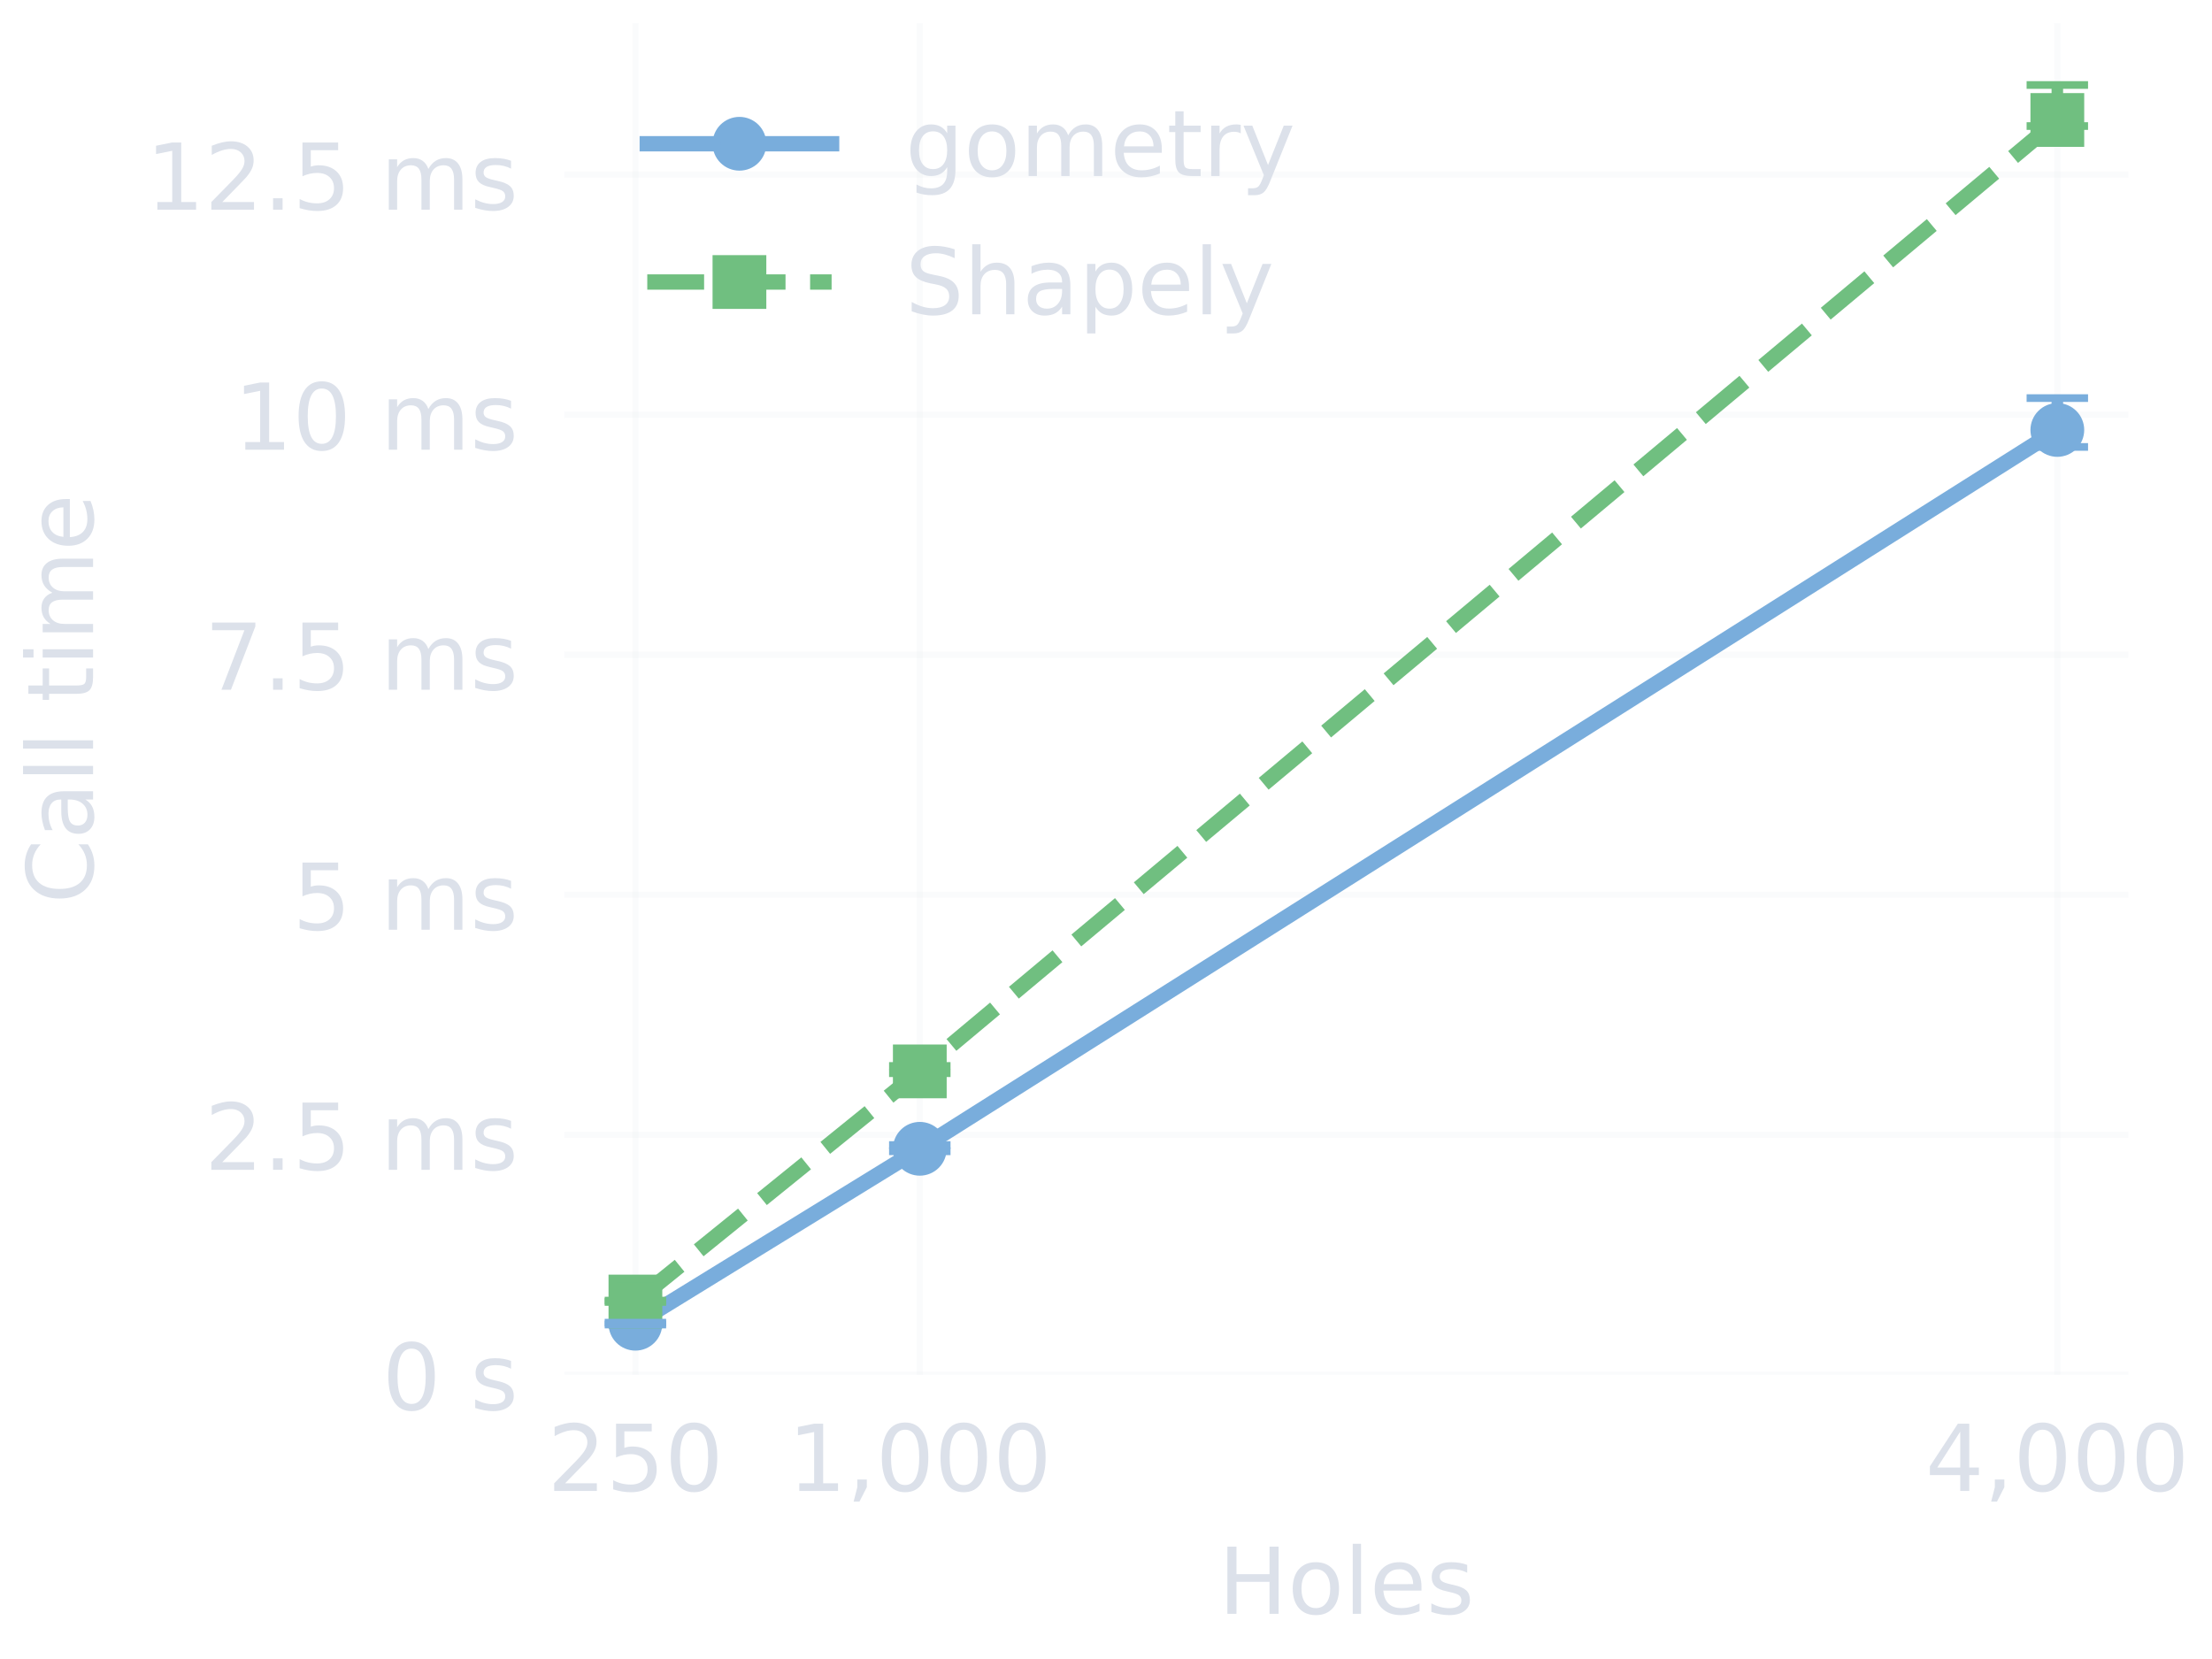
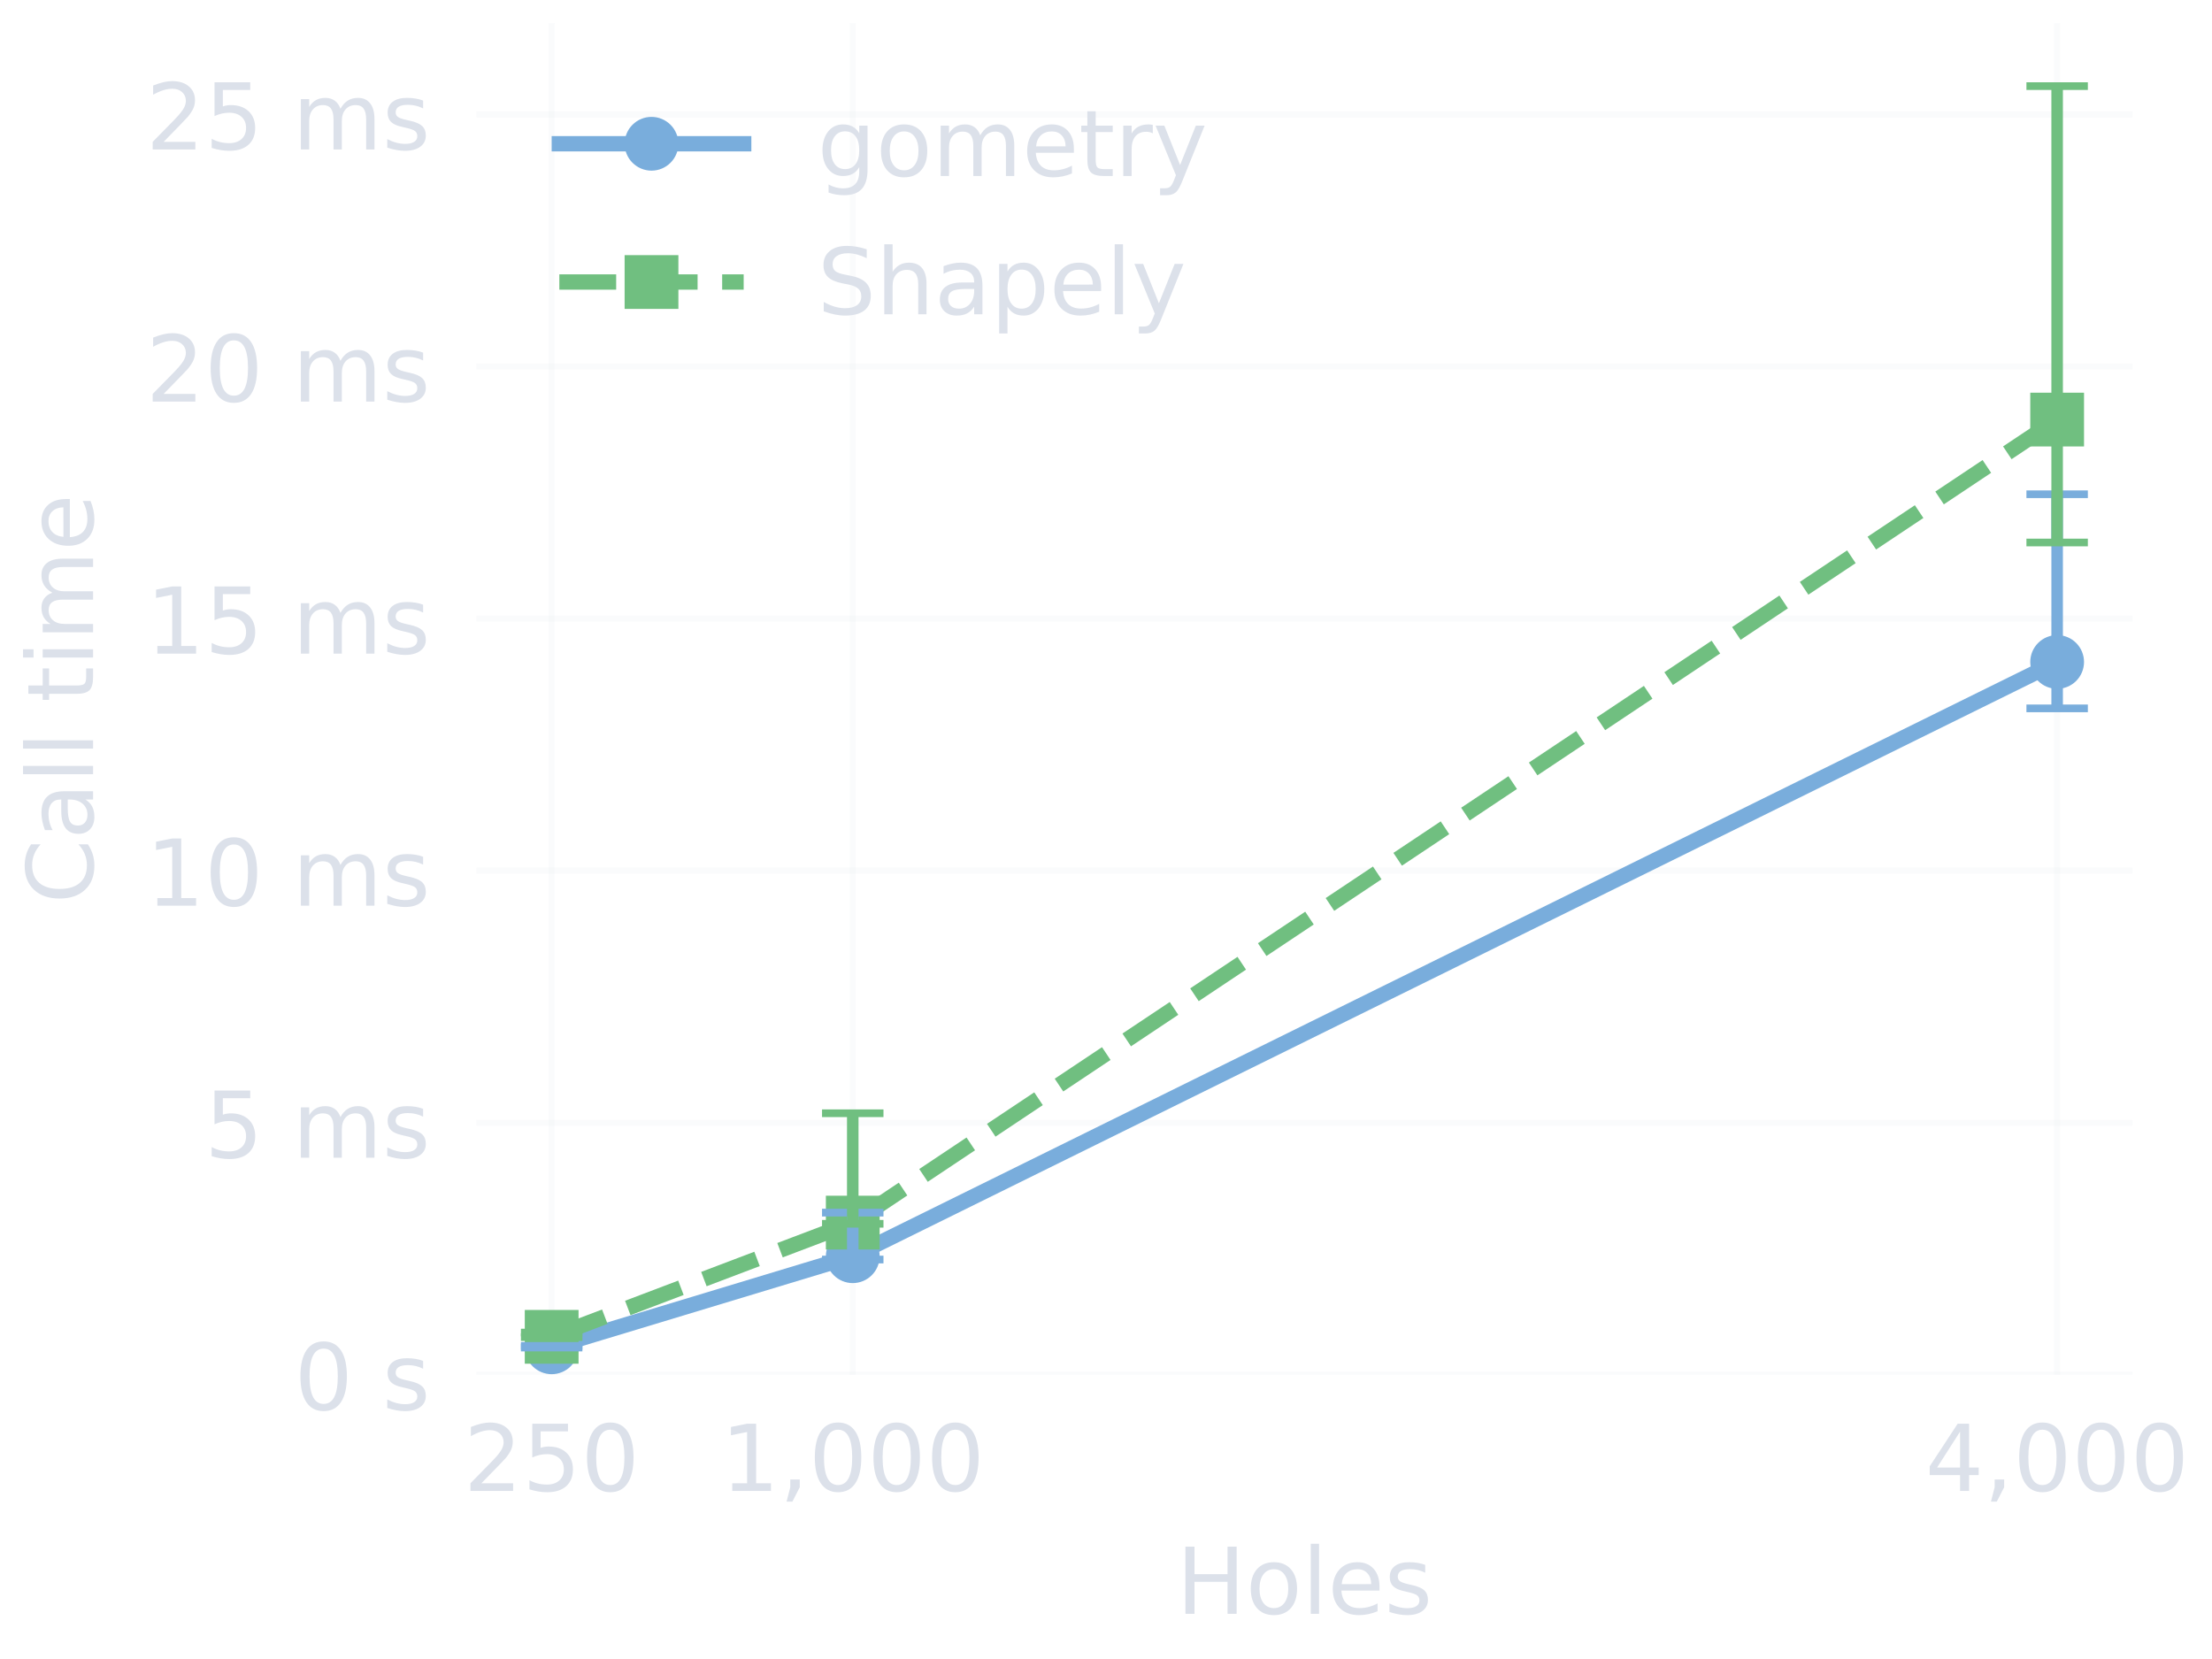
<svg xmlns="http://www.w3.org/2000/svg" xmlns:xlink="http://www.w3.org/1999/xlink" width="288pt" height="216pt" viewBox="0 0 288 216" version="1.1">
  <defs>
    <style type="text/css">*{stroke-linejoin: round; stroke-linecap: butt}</style>
  </defs>
  <g id="figure_1">
    <g id="patch_1">
      <path d="M 0 216 L 288 216 L 288 0 L 0 0 L 0 216 z " style="fill: none" />
    </g>
    <g id="axes_1">
      <g id="patch_2">
-         <path d="M 73.474 178.999 L 277.118 178.999 L 277.118 3 L 73.474 3 L 73.474 178.999 z " style="fill: none" />
+         <path d="M 62.025 178.999 L 277.638 178.999 L 277.638 3 L 62.025 3 L 62.025 178.999 z " style="fill: none" />
      </g>
      <g id="matplotlib.axis_1">
        <g id="xtick_1">
          <g id="line2d_1">
-             <path d="M 82.73 178.999 L 82.73 3 " clip-path="url(#pa067c1660c)" style="fill: none; stroke: #dce1ea; stroke-opacity: 0.16; stroke-width: 0.8; stroke-linecap: square" />
+             <path d="M 71.826 178.999 L 71.826 3 " clip-path="url(#pf48d972adc)" style="fill: none; stroke: #dce1ea; stroke-opacity: 0.16; stroke-width: 0.8; stroke-linecap: square" />
          </g>
          <g id="line2d_2" />
          <g id="text_1">
-             <g style="fill: #dce1ea" transform="translate(71.27774 194.116) scale(0.12 -0.12)">
+             <g style="fill: #dce1ea" transform="translate(60.37304 194.116) scale(0.12 -0.12)">
              <defs>
                <path id="DejaVuSans-15" d="M 1228 531 L 3431 531 L 3431 0 L 469 0 L 469 531 Q 828 903 1448 1529 Q 2069 2156 2228 2338 Q 2531 2678 2651 2914 Q 2772 3150 2772 3378 Q 2772 3750 2511 3984 Q 2250 4219 1831 4219 Q 1534 4219 1204 4116 Q 875 4013 500 3803 L 500 4441 Q 881 4594 1212 4672 Q 1544 4750 1819 4750 Q 2544 4750 2975 4387 Q 3406 4025 3406 3419 Q 3406 3131 3298 2873 Q 3191 2616 2906 2266 Q 2828 2175 2409 1742 Q 1991 1309 1228 531 z " transform="scale(0.015625)" />
                <path id="DejaVuSans-18" d="M 691 4666 L 3169 4666 L 3169 4134 L 1269 4134 L 1269 2991 Q 1406 3038 1543 3061 Q 1681 3084 1819 3084 Q 2600 3084 3056 2656 Q 3513 2228 3513 1497 Q 3513 744 3044 326 Q 2575 -91 1722 -91 Q 1428 -91 1123 -41 Q 819 9 494 109 L 494 744 Q 775 591 1075 516 Q 1375 441 1709 441 Q 2250 441 2565 725 Q 2881 1009 2881 1497 Q 2881 1984 2565 2268 Q 2250 2553 1709 2553 Q 1456 2553 1204 2497 Q 953 2441 691 2322 L 691 4666 z " transform="scale(0.015625)" />
                <path id="DejaVuSans-13" d="M 2034 4250 Q 1547 4250 1301 3770 Q 1056 3291 1056 2328 Q 1056 1369 1301 889 Q 1547 409 2034 409 Q 2525 409 2770 889 Q 3016 1369 3016 2328 Q 3016 3291 2770 3770 Q 2525 4250 2034 4250 z M 2034 4750 Q 2819 4750 3233 4129 Q 3647 3509 3647 2328 Q 3647 1150 3233 529 Q 2819 -91 2034 -91 Q 1250 -91 836 529 Q 422 1150 422 2328 Q 422 3509 836 4129 Q 1250 4750 2034 4750 z " transform="scale(0.015625)" />
              </defs>
              <use xlink:href="#DejaVuSans-15" />
              <use xlink:href="#DejaVuSans-18" transform="translate(63.625 0)" />
              <use xlink:href="#DejaVuSans-13" transform="translate(127.25 0)" />
            </g>
          </g>
        </g>
        <g id="xtick_2">
          <g id="line2d_3">
-             <path d="M 119.757 178.999 L 119.757 3 " clip-path="url(#pa067c1660c)" style="fill: none; stroke: #dce1ea; stroke-opacity: 0.16; stroke-width: 0.8; stroke-linecap: square" />
+             <path d="M 111.028 178.999 L 111.028 3 " clip-path="url(#pf48d972adc)" style="fill: none; stroke: #dce1ea; stroke-opacity: 0.16; stroke-width: 0.8; stroke-linecap: square" />
          </g>
          <g id="line2d_4" />
          <g id="text_2">
-             <g style="fill: #dce1ea" transform="translate(102.5796 194.116) scale(0.12 -0.12)">
+             <g style="fill: #dce1ea" transform="translate(93.85114 194.116) scale(0.12 -0.12)">
              <defs>
                <path id="DejaVuSans-14" d="M 794 531 L 1825 531 L 1825 4091 L 703 3866 L 703 4441 L 1819 4666 L 2450 4666 L 2450 531 L 3481 531 L 3481 0 L 794 0 L 794 531 z " transform="scale(0.015625)" />
                <path id="DejaVuSans-f" d="M 750 794 L 1409 794 L 1409 256 L 897 -744 L 494 -744 L 750 256 L 750 794 z " transform="scale(0.015625)" />
              </defs>
              <use xlink:href="#DejaVuSans-14" />
              <use xlink:href="#DejaVuSans-f" transform="translate(63.625 0)" />
              <use xlink:href="#DejaVuSans-13" transform="translate(95.40625 0)" />
              <use xlink:href="#DejaVuSans-13" transform="translate(159.0312 0)" />
              <use xlink:href="#DejaVuSans-13" transform="translate(222.6562 0)" />
            </g>
          </g>
        </g>
        <g id="xtick_3">
          <g id="line2d_5">
-             <path d="M 267.862 178.999 L 267.862 3 " clip-path="url(#pa067c1660c)" style="fill: none; stroke: #dce1ea; stroke-opacity: 0.16; stroke-width: 0.8; stroke-linecap: square" />
+             <path d="M 267.838 178.999 L 267.838 3 " clip-path="url(#pf48d972adc)" style="fill: none; stroke: #dce1ea; stroke-opacity: 0.16; stroke-width: 0.8; stroke-linecap: square" />
          </g>
          <g id="line2d_6" />
          <g id="text_3">
-             <g style="fill: #dce1ea" transform="translate(250.6847 194.116) scale(0.12 -0.12)">
+             <g style="fill: #dce1ea" transform="translate(250.661 194.116) scale(0.12 -0.12)">
              <defs>
                <path id="DejaVuSans-17" d="M 2419 4116 L 825 1625 L 2419 1625 L 2419 4116 z M 2253 4666 L 3047 4666 L 3047 1625 L 3713 1625 L 3713 1100 L 3047 1100 L 3047 0 L 2419 0 L 2419 1100 L 313 1100 L 313 1709 L 2253 4666 z " transform="scale(0.015625)" />
              </defs>
              <use xlink:href="#DejaVuSans-17" />
              <use xlink:href="#DejaVuSans-f" transform="translate(63.625 0)" />
              <use xlink:href="#DejaVuSans-13" transform="translate(95.40625 0)" />
              <use xlink:href="#DejaVuSans-13" transform="translate(159.0312 0)" />
              <use xlink:href="#DejaVuSans-13" transform="translate(222.6562 0)" />
            </g>
          </g>
        </g>
        <g id="text_4">
-           <g style="fill: #dce1ea" transform="translate(158.6281 210.1169) scale(0.12 -0.12)">
+           <g style="fill: #dce1ea" transform="translate(153.1639 210.1169) scale(0.12 -0.12)">
            <defs>
              <path id="DejaVuSans-2b" d="M 628 4666 L 1259 4666 L 1259 2753 L 3553 2753 L 3553 4666 L 4184 4666 L 4184 0 L 3553 0 L 3553 2222 L 1259 2222 L 1259 0 L 628 0 L 628 4666 z " transform="scale(0.015625)" />
              <path id="DejaVuSans-52" d="M 1959 3097 Q 1497 3097 1228 2736 Q 959 2375 959 1747 Q 959 1119 1226 758 Q 1494 397 1959 397 Q 2419 397 2687 759 Q 2956 1122 2956 1747 Q 2956 2369 2687 2733 Q 2419 3097 1959 3097 z M 1959 3584 Q 2709 3584 3137 3096 Q 3566 2609 3566 1747 Q 3566 888 3137 398 Q 2709 -91 1959 -91 Q 1206 -91 779 398 Q 353 888 353 1747 Q 353 2609 779 3096 Q 1206 3584 1959 3584 z " transform="scale(0.015625)" />
              <path id="DejaVuSans-4f" d="M 603 4863 L 1178 4863 L 1178 0 L 603 0 L 603 4863 z " transform="scale(0.015625)" />
              <path id="DejaVuSans-48" d="M 3597 1894 L 3597 1613 L 953 1613 Q 991 1019 1311 708 Q 1631 397 2203 397 Q 2534 397 2845 478 Q 3156 559 3463 722 L 3463 178 Q 3153 47 2828 -22 Q 2503 -91 2169 -91 Q 1331 -91 842 396 Q 353 884 353 1716 Q 353 2575 817 3079 Q 1281 3584 2069 3584 Q 2775 3584 3186 3129 Q 3597 2675 3597 1894 z M 3022 2063 Q 3016 2534 2758 2815 Q 2500 3097 2075 3097 Q 1594 3097 1305 2825 Q 1016 2553 972 2059 L 3022 2063 z " transform="scale(0.015625)" />
              <path id="DejaVuSans-56" d="M 2834 3397 L 2834 2853 Q 2591 2978 2328 3040 Q 2066 3103 1784 3103 Q 1356 3103 1142 2972 Q 928 2841 928 2578 Q 928 2378 1081 2264 Q 1234 2150 1697 2047 L 1894 2003 Q 2506 1872 2764 1633 Q 3022 1394 3022 966 Q 3022 478 2636 193 Q 2250 -91 1575 -91 Q 1294 -91 989 -36 Q 684 19 347 128 L 347 722 Q 666 556 975 473 Q 1284 391 1588 391 Q 1994 391 2212 530 Q 2431 669 2431 922 Q 2431 1156 2273 1281 Q 2116 1406 1581 1522 L 1381 1569 Q 847 1681 609 1914 Q 372 2147 372 2553 Q 372 3047 722 3315 Q 1072 3584 1716 3584 Q 2034 3584 2315 3537 Q 2597 3491 2834 3397 z " transform="scale(0.015625)" />
            </defs>
            <use xlink:href="#DejaVuSans-2b" />
            <use xlink:href="#DejaVuSans-52" transform="translate(75.20312 0)" />
            <use xlink:href="#DejaVuSans-4f" transform="translate(136.3906 0)" />
            <use xlink:href="#DejaVuSans-48" transform="translate(164.1719 0)" />
            <use xlink:href="#DejaVuSans-56" transform="translate(225.7031 0)" />
          </g>
        </g>
      </g>
      <g id="matplotlib.axis_2">
        <g id="ytick_1">
          <g id="line2d_7">
-             <path d="M 73.474 178.999 L 277.118 178.999 " clip-path="url(#pa067c1660c)" style="fill: none; stroke: #dce1ea; stroke-opacity: 0.16; stroke-width: 0.8; stroke-linecap: square" />
+             <path d="M 62.025 178.999 L 277.638 178.999 " clip-path="url(#pf48d972adc)" style="fill: none; stroke: #dce1ea; stroke-opacity: 0.16; stroke-width: 0.8; stroke-linecap: square" />
          </g>
          <g id="line2d_8" />
          <g id="text_5">
-             <g style="fill: #dce1ea" transform="translate(49.77368 183.5574) scale(0.12 -0.12)">
+             <g style="fill: #dce1ea" transform="translate(38.32493 183.5574) scale(0.12 -0.12)">
              <defs>
                <path id="DejaVuSans-3" transform="scale(0.015625)" />
              </defs>
              <use xlink:href="#DejaVuSans-13" />
              <use xlink:href="#DejaVuSans-3" transform="translate(63.625 0)" />
              <use xlink:href="#DejaVuSans-56" transform="translate(95.40625 0)" />
            </g>
          </g>
        </g>
        <g id="ytick_2">
          <g id="line2d_9">
-             <path d="M 73.474 147.748 L 277.118 147.748 " clip-path="url(#pa067c1660c)" style="fill: none; stroke: #dce1ea; stroke-opacity: 0.16; stroke-width: 0.8; stroke-linecap: square" />
+             <path d="M 62.025 146.18 L 277.638 146.18 " clip-path="url(#pf48d972adc)" style="fill: none; stroke: #dce1ea; stroke-opacity: 0.16; stroke-width: 0.8; stroke-linecap: square" />
          </g>
          <g id="line2d_10" />
          <g id="text_6">
-             <g style="fill: #dce1ea" transform="translate(26.63618 152.3064) scale(0.12 -0.12)">
-               <defs>
-                 <path id="DejaVuSans-11" d="M 684 794 L 1344 794 L 1344 0 L 684 0 L 684 794 z " transform="scale(0.015625)" />
+             <g style="fill: #dce1ea" transform="translate(26.63618 150.7388) scale(0.12 -0.12)">
+               <defs>
                <path id="DejaVuSans-50" d="M 3328 2828 Q 3544 3216 3844 3400 Q 4144 3584 4550 3584 Q 5097 3584 5394 3201 Q 5691 2819 5691 2113 L 5691 0 L 5113 0 L 5113 2094 Q 5113 2597 4934 2840 Q 4756 3084 4391 3084 Q 3944 3084 3684 2787 Q 3425 2491 3425 1978 L 3425 0 L 2847 0 L 2847 2094 Q 2847 2600 2669 2842 Q 2491 3084 2119 3084 Q 1678 3084 1418 2786 Q 1159 2488 1159 1978 L 1159 0 L 581 0 L 581 3500 L 1159 3500 L 1159 2956 Q 1356 3278 1631 3431 Q 1906 3584 2284 3584 Q 2666 3584 2933 3390 Q 3200 3197 3328 2828 z " transform="scale(0.015625)" />
              </defs>
-               <use xlink:href="#DejaVuSans-15" />
-               <use xlink:href="#DejaVuSans-11" transform="translate(63.625 0)" />
-               <use xlink:href="#DejaVuSans-18" transform="translate(95.40625 0)" />
-               <use xlink:href="#DejaVuSans-3" transform="translate(159.0312 0)" />
-               <use xlink:href="#DejaVuSans-50" transform="translate(190.8125 0)" />
-               <use xlink:href="#DejaVuSans-56" transform="translate(288.2188 0)" />
-             </g>
-           </g>
-         </g>
-         <g id="ytick_3">
-           <g id="line2d_11">
-             <path d="M 73.474 116.497 L 277.118 116.497 " clip-path="url(#pa067c1660c)" style="fill: none; stroke: #dce1ea; stroke-opacity: 0.16; stroke-width: 0.8; stroke-linecap: square" />
-           </g>
-           <g id="line2d_12" />
-           <g id="text_7">
-             <g style="fill: #dce1ea" transform="translate(38.08493 121.0555) scale(0.12 -0.12)">
              <use xlink:href="#DejaVuSans-18" />
              <use xlink:href="#DejaVuSans-3" transform="translate(63.625 0)" />
              <use xlink:href="#DejaVuSans-50" transform="translate(95.40625 0)" />
              <use xlink:href="#DejaVuSans-56" transform="translate(192.8125 0)" />
            </g>
          </g>
        </g>
-         <g id="ytick_4">
-           <g id="line2d_13">
-             <path d="M 73.474 85.246 L 277.118 85.246 " clip-path="url(#pa067c1660c)" style="fill: none; stroke: #dce1ea; stroke-opacity: 0.16; stroke-width: 0.8; stroke-linecap: square" />
-           </g>
-           <g id="line2d_14" />
-           <g id="text_8">
-             <g style="fill: #dce1ea" transform="translate(26.63618 89.80448) scale(0.12 -0.12)">
-               <defs>
-                 <path id="DejaVuSans-1a" d="M 525 4666 L 3525 4666 L 3525 4397 L 1831 0 L 1172 0 L 2766 4134 L 525 4134 L 525 4666 z " transform="scale(0.015625)" />
-               </defs>
-               <use xlink:href="#DejaVuSans-1a" />
-               <use xlink:href="#DejaVuSans-11" transform="translate(63.625 0)" />
-               <use xlink:href="#DejaVuSans-18" transform="translate(95.40625 0)" />
-               <use xlink:href="#DejaVuSans-3" transform="translate(159.0312 0)" />
-               <use xlink:href="#DejaVuSans-50" transform="translate(190.8125 0)" />
-               <use xlink:href="#DejaVuSans-56" transform="translate(288.2188 0)" />
-             </g>
-           </g>
-         </g>
-         <g id="ytick_5">
-           <g id="line2d_15">
-             <path d="M 73.474 53.995 L 277.118 53.995 " clip-path="url(#pa067c1660c)" style="fill: none; stroke: #dce1ea; stroke-opacity: 0.16; stroke-width: 0.8; stroke-linecap: square" />
-           </g>
-           <g id="line2d_16" />
-           <g id="text_9">
-             <g style="fill: #dce1ea" transform="translate(30.44993 58.5535) scale(0.12 -0.12)">
+         <g id="ytick_3">
+           <g id="line2d_11">
+             <path d="M 62.025 113.361 L 277.638 113.361 " clip-path="url(#pf48d972adc)" style="fill: none; stroke: #dce1ea; stroke-opacity: 0.16; stroke-width: 0.8; stroke-linecap: square" />
+           </g>
+           <g id="line2d_12" />
+           <g id="text_7">
+             <g style="fill: #dce1ea" transform="translate(19.00118 117.9201) scale(0.12 -0.12)">
              <use xlink:href="#DejaVuSans-14" />
              <use xlink:href="#DejaVuSans-13" transform="translate(63.625 0)" />
              <use xlink:href="#DejaVuSans-3" transform="translate(127.25 0)" />
              <use xlink:href="#DejaVuSans-50" transform="translate(159.0312 0)" />
              <use xlink:href="#DejaVuSans-56" transform="translate(256.4375 0)" />
            </g>
          </g>
        </g>
+         <g id="ytick_4">
+           <g id="line2d_13">
+             <path d="M 62.025 80.543 L 277.638 80.543 " clip-path="url(#pf48d972adc)" style="fill: none; stroke: #dce1ea; stroke-opacity: 0.16; stroke-width: 0.8; stroke-linecap: square" />
+           </g>
+           <g id="line2d_14" />
+           <g id="text_8">
+             <g style="fill: #dce1ea" transform="translate(19.00118 85.10142) scale(0.12 -0.12)">
+               <use xlink:href="#DejaVuSans-14" />
+               <use xlink:href="#DejaVuSans-18" transform="translate(63.625 0)" />
+               <use xlink:href="#DejaVuSans-3" transform="translate(127.25 0)" />
+               <use xlink:href="#DejaVuSans-50" transform="translate(159.0312 0)" />
+               <use xlink:href="#DejaVuSans-56" transform="translate(256.4375 0)" />
+             </g>
+           </g>
+         </g>
+         <g id="ytick_5">
+           <g id="line2d_15">
+             <path d="M 62.025 47.724 L 277.638 47.724 " clip-path="url(#pf48d972adc)" style="fill: none; stroke: #dce1ea; stroke-opacity: 0.16; stroke-width: 0.8; stroke-linecap: square" />
+           </g>
+           <g id="line2d_16" />
+           <g id="text_9">
+             <g style="fill: #dce1ea" transform="translate(19.00118 52.28275) scale(0.12 -0.12)">
+               <use xlink:href="#DejaVuSans-15" />
+               <use xlink:href="#DejaVuSans-13" transform="translate(63.625 0)" />
+               <use xlink:href="#DejaVuSans-3" transform="translate(127.25 0)" />
+               <use xlink:href="#DejaVuSans-50" transform="translate(159.0312 0)" />
+               <use xlink:href="#DejaVuSans-56" transform="translate(256.4375 0)" />
+             </g>
+           </g>
+         </g>
        <g id="ytick_6">
          <g id="line2d_17">
-             <path d="M 73.474 22.744 L 277.118 22.744 " clip-path="url(#pa067c1660c)" style="fill: none; stroke: #dce1ea; stroke-opacity: 0.16; stroke-width: 0.8; stroke-linecap: square" />
+             <path d="M 62.025 14.905 L 277.638 14.905 " clip-path="url(#pf48d972adc)" style="fill: none; stroke: #dce1ea; stroke-opacity: 0.16; stroke-width: 0.8; stroke-linecap: square" />
          </g>
          <g id="line2d_18" />
          <g id="text_10">
-             <g style="fill: #dce1ea" transform="translate(19.00118 27.30252) scale(0.12 -0.12)">
-               <use xlink:href="#DejaVuSans-14" />
-               <use xlink:href="#DejaVuSans-15" transform="translate(63.625 0)" />
-               <use xlink:href="#DejaVuSans-11" transform="translate(127.25 0)" />
-               <use xlink:href="#DejaVuSans-18" transform="translate(159.0312 0)" />
-               <use xlink:href="#DejaVuSans-3" transform="translate(222.6562 0)" />
-               <use xlink:href="#DejaVuSans-50" transform="translate(254.4375 0)" />
-               <use xlink:href="#DejaVuSans-56" transform="translate(351.8438 0)" />
+             <g style="fill: #dce1ea" transform="translate(19.00118 19.46409) scale(0.12 -0.12)">
+               <use xlink:href="#DejaVuSans-15" />
+               <use xlink:href="#DejaVuSans-18" transform="translate(63.625 0)" />
+               <use xlink:href="#DejaVuSans-3" transform="translate(127.25 0)" />
+               <use xlink:href="#DejaVuSans-50" transform="translate(159.0312 0)" />
+               <use xlink:href="#DejaVuSans-56" transform="translate(256.4375 0)" />
            </g>
          </g>
        </g>
        <g id="text_11">
          <g style="fill: #dce1ea" transform="translate(12.11837 117.662) rotate(-90) scale(0.12 -0.12)">
            <defs>
              <path id="DejaVuSans-26" d="M 4122 4306 L 4122 3641 Q 3803 3938 3442 4084 Q 3081 4231 2675 4231 Q 1875 4231 1450 3742 Q 1025 3253 1025 2328 Q 1025 1406 1450 917 Q 1875 428 2675 428 Q 3081 428 3442 575 Q 3803 722 4122 1019 L 4122 359 Q 3791 134 3420 21 Q 3050 -91 2638 -91 Q 1578 -91 968 557 Q 359 1206 359 2328 Q 359 3453 968 4101 Q 1578 4750 2638 4750 Q 3056 4750 3426 4639 Q 3797 4528 4122 4306 z " transform="scale(0.015625)" />
              <path id="DejaVuSans-44" d="M 2194 1759 Q 1497 1759 1228 1600 Q 959 1441 959 1056 Q 959 750 1161 570 Q 1363 391 1709 391 Q 2188 391 2477 730 Q 2766 1069 2766 1631 L 2766 1759 L 2194 1759 z M 3341 1997 L 3341 0 L 2766 0 L 2766 531 Q 2569 213 2275 61 Q 1981 -91 1556 -91 Q 1019 -91 701 211 Q 384 513 384 1019 Q 384 1609 779 1909 Q 1175 2209 1959 2209 L 2766 2209 L 2766 2266 Q 2766 2663 2505 2880 Q 2244 3097 1772 3097 Q 1472 3097 1187 3025 Q 903 2953 641 2809 L 641 3341 Q 956 3463 1253 3523 Q 1550 3584 1831 3584 Q 2591 3584 2966 3190 Q 3341 2797 3341 1997 z " transform="scale(0.015625)" />
              <path id="DejaVuSans-57" d="M 1172 4494 L 1172 3500 L 2356 3500 L 2356 3053 L 1172 3053 L 1172 1153 Q 1172 725 1289 603 Q 1406 481 1766 481 L 2356 481 L 2356 0 L 1766 0 Q 1100 0 847 248 Q 594 497 594 1153 L 594 3053 L 172 3053 L 172 3500 L 594 3500 L 594 4494 L 1172 4494 z " transform="scale(0.015625)" />
              <path id="DejaVuSans-4c" d="M 603 3500 L 1178 3500 L 1178 0 L 603 0 L 603 3500 z M 603 4863 L 1178 4863 L 1178 4134 L 603 4134 L 603 4863 z " transform="scale(0.015625)" />
            </defs>
            <use xlink:href="#DejaVuSans-26" />
            <use xlink:href="#DejaVuSans-44" transform="translate(69.82812 0)" />
            <use xlink:href="#DejaVuSans-4f" transform="translate(131.1094 0)" />
            <use xlink:href="#DejaVuSans-4f" transform="translate(158.8906 0)" />
            <use xlink:href="#DejaVuSans-3" transform="translate(186.6719 0)" />
            <use xlink:href="#DejaVuSans-57" transform="translate(218.4531 0)" />
            <use xlink:href="#DejaVuSans-4c" transform="translate(257.6562 0)" />
            <use xlink:href="#DejaVuSans-50" transform="translate(285.4375 0)" />
            <use xlink:href="#DejaVuSans-48" transform="translate(382.8438 0)" />
          </g>
        </g>
      </g>
      <g id="line2d_19">
-         <path d="M 82.73 172.348 L 119.757 149.571 L 267.862 55.979 " clip-path="url(#pa067c1660c)" style="fill: none; stroke: #79addc; stroke-width: 2; stroke-linecap: square" />
+         <path d="M 71.826 175.418 L 111.028 163.558 L 267.838 86.186 " clip-path="url(#pf48d972adc)" style="fill: none; stroke: #79addc; stroke-width: 2; stroke-linecap: square" />
        <defs>
          <path id="mc495885b15" d="M 0 3 C 0.796 3 1.559 2.684 2.121 2.121 C 2.684 1.559 3 0.796 3 0 C 3 -0.796 2.684 -1.559 2.121 -2.121 C 1.559 -2.684 0.796 -3 0 -3 C -0.796 -3 -1.559 -2.684 -2.121 -2.121 C -2.684 -1.559 -3 -0.796 -3 0 C -3 0.796 -2.684 1.559 -2.121 2.121 C -1.559 2.684 -0.796 3 0 3 z " style="stroke: #79addc" />
        </defs>
-         <g clip-path="url(#pa067c1660c)">
-           <use xlink:href="#mc495885b15" x="82.73" y="172.348" style="fill: #79addc; stroke: #79addc" />
-           <use xlink:href="#mc495885b15" x="119.757" y="149.571" style="fill: #79addc; stroke: #79addc" />
-           <use xlink:href="#mc495885b15" x="267.862" y="55.979" style="fill: #79addc; stroke: #79addc" />
+         <g clip-path="url(#pf48d972adc)">
+           <use xlink:href="#mc495885b15" x="71.826" y="175.418" style="fill: #79addc; stroke: #79addc" />
+           <use xlink:href="#mc495885b15" x="111.028" y="163.558" style="fill: #79addc; stroke: #79addc" />
+           <use xlink:href="#mc495885b15" x="267.838" y="86.186" style="fill: #79addc; stroke: #79addc" />
        </g>
      </g>
      <g id="line2d_20">
-         <path d="M 82.73 169.458 L 119.757 139.494 L 267.862 15.621 " clip-path="url(#pa067c1660c)" style="fill: none; stroke-dasharray: 7.4,3.2; stroke-dashoffset: 0; stroke: #70bf80; stroke-width: 2" />
+         <path d="M 71.826 174.054 L 111.028 159.181 L 267.838 54.629 " clip-path="url(#pf48d972adc)" style="fill: none; stroke-dasharray: 7.4,3.2; stroke-dashoffset: 0; stroke: #70bf80; stroke-width: 2" />
        <defs>
          <path id="m3add8ec235" d="M -3 3 L 3 3 L 3 -3 L -3 -3 z " style="stroke: #70bf80; stroke-linejoin: miter" />
        </defs>
-         <g clip-path="url(#pa067c1660c)">
-           <use xlink:href="#m3add8ec235" x="82.73" y="169.458" style="fill: #70bf80; stroke: #70bf80; stroke-linejoin: miter" />
-           <use xlink:href="#m3add8ec235" x="119.757" y="139.494" style="fill: #70bf80; stroke: #70bf80; stroke-linejoin: miter" />
-           <use xlink:href="#m3add8ec235" x="267.862" y="15.621" style="fill: #70bf80; stroke: #70bf80; stroke-linejoin: miter" />
+         <g clip-path="url(#pf48d972adc)">
+           <use xlink:href="#m3add8ec235" x="71.826" y="174.054" style="fill: #70bf80; stroke: #70bf80; stroke-linejoin: miter" />
+           <use xlink:href="#m3add8ec235" x="111.028" y="159.181" style="fill: #70bf80; stroke: #70bf80; stroke-linejoin: miter" />
+           <use xlink:href="#m3add8ec235" x="267.838" y="54.629" style="fill: #70bf80; stroke: #70bf80; stroke-linejoin: miter" />
        </g>
      </g>
      <g id="LineCollection_1">
-         <path d="M 82.73 172.451 L 82.73 172.209 " clip-path="url(#pa067c1660c)" style="fill: none; stroke: #79addc; stroke-width: 1.5" />
+         <path d="M 71.826 175.45 L 71.826 175.232 " clip-path="url(#pf48d972adc)" style="fill: none; stroke: #79addc; stroke-width: 1.5" />
      </g>
      <g id="line2d_21">
        <defs>
          <path id="m60857985ae" d="M 4 0 L -4 -0 " style="stroke: #79addc" />
        </defs>
-         <g clip-path="url(#pa067c1660c)">
-           <use xlink:href="#m60857985ae" x="82.73" y="172.451" style="fill: #79addc; stroke: #79addc" />
+         <g clip-path="url(#pf48d972adc)">
+           <use xlink:href="#m60857985ae" x="71.826" y="175.45" style="fill: #79addc; stroke: #79addc" />
        </g>
      </g>
      <g id="line2d_22">
-         <g clip-path="url(#pa067c1660c)">
-           <use xlink:href="#m60857985ae" x="82.73" y="172.209" style="fill: #79addc; stroke: #79addc" />
+         <g clip-path="url(#pf48d972adc)">
+           <use xlink:href="#m60857985ae" x="71.826" y="175.232" style="fill: #79addc; stroke: #79addc" />
        </g>
      </g>
      <g id="LineCollection_2">
-         <path d="M 119.757 149.896 L 119.757 149.083 " clip-path="url(#pa067c1660c)" style="fill: none; stroke: #79addc; stroke-width: 1.5" />
+         <path d="M 111.028 163.993 L 111.028 157.881 " clip-path="url(#pf48d972adc)" style="fill: none; stroke: #79addc; stroke-width: 1.5" />
      </g>
      <g id="line2d_23">
-         <g clip-path="url(#pa067c1660c)">
-           <use xlink:href="#m60857985ae" x="119.757" y="149.896" style="fill: #79addc; stroke: #79addc" />
+         <g clip-path="url(#pf48d972adc)">
+           <use xlink:href="#m60857985ae" x="111.028" y="163.993" style="fill: #79addc; stroke: #79addc" />
        </g>
      </g>
      <g id="line2d_24">
-         <g clip-path="url(#pa067c1660c)">
-           <use xlink:href="#m60857985ae" x="119.757" y="149.083" style="fill: #79addc; stroke: #79addc" />
+         <g clip-path="url(#pf48d972adc)">
+           <use xlink:href="#m60857985ae" x="111.028" y="157.881" style="fill: #79addc; stroke: #79addc" />
        </g>
      </g>
      <g id="LineCollection_3">
-         <path d="M 267.862 58.189 L 267.862 51.83 " clip-path="url(#pa067c1660c)" style="fill: none; stroke: #79addc; stroke-width: 1.5" />
+         <path d="M 267.838 92.232 L 267.838 64.353 " clip-path="url(#pf48d972adc)" style="fill: none; stroke: #79addc; stroke-width: 1.5" />
      </g>
      <g id="line2d_25">
-         <g clip-path="url(#pa067c1660c)">
-           <use xlink:href="#m60857985ae" x="267.862" y="58.189" style="fill: #79addc; stroke: #79addc" />
+         <g clip-path="url(#pf48d972adc)">
+           <use xlink:href="#m60857985ae" x="267.838" y="92.232" style="fill: #79addc; stroke: #79addc" />
        </g>
      </g>
      <g id="line2d_26">
-         <g clip-path="url(#pa067c1660c)">
-           <use xlink:href="#m60857985ae" x="267.862" y="51.83" style="fill: #79addc; stroke: #79addc" />
+         <g clip-path="url(#pf48d972adc)">
+           <use xlink:href="#m60857985ae" x="267.838" y="64.353" style="fill: #79addc; stroke: #79addc" />
        </g>
      </g>
      <g id="LineCollection_4">
-         <path d="M 82.73 169.513 L 82.73 169.335 " clip-path="url(#pa067c1660c)" style="fill: none; stroke: #70bf80; stroke-width: 1.5" />
+         <path d="M 71.826 174.088 L 71.826 173.498 " clip-path="url(#pf48d972adc)" style="fill: none; stroke: #70bf80; stroke-width: 1.5" />
      </g>
      <g id="line2d_27">
        <defs>
          <path id="m3a4c5e80bb" d="M 4 0 L -4 -0 " style="stroke: #70bf80" />
        </defs>
-         <g clip-path="url(#pa067c1660c)">
-           <use xlink:href="#m3a4c5e80bb" x="82.73" y="169.513" style="fill: #70bf80; stroke: #70bf80" />
+         <g clip-path="url(#pf48d972adc)">
+           <use xlink:href="#m3a4c5e80bb" x="71.826" y="174.088" style="fill: #70bf80; stroke: #70bf80" />
        </g>
      </g>
      <g id="line2d_28">
-         <g clip-path="url(#pa067c1660c)">
-           <use xlink:href="#m3a4c5e80bb" x="82.73" y="169.335" style="fill: #70bf80; stroke: #70bf80" />
+         <g clip-path="url(#pf48d972adc)">
+           <use xlink:href="#m3a4c5e80bb" x="71.826" y="173.498" style="fill: #70bf80; stroke: #70bf80" />
        </g>
      </g>
      <g id="LineCollection_5">
-         <path d="M 119.757 139.728 L 119.757 138.783 " clip-path="url(#pa067c1660c)" style="fill: none; stroke: #70bf80; stroke-width: 1.5" />
+         <path d="M 111.028 159.337 L 111.028 144.942 " clip-path="url(#pf48d972adc)" style="fill: none; stroke: #70bf80; stroke-width: 1.5" />
      </g>
      <g id="line2d_29">
-         <g clip-path="url(#pa067c1660c)">
-           <use xlink:href="#m3a4c5e80bb" x="119.757" y="139.728" style="fill: #70bf80; stroke: #70bf80" />
+         <g clip-path="url(#pf48d972adc)">
+           <use xlink:href="#m3a4c5e80bb" x="111.028" y="159.337" style="fill: #70bf80; stroke: #70bf80" />
        </g>
      </g>
      <g id="line2d_30">
-         <g clip-path="url(#pa067c1660c)">
-           <use xlink:href="#m3a4c5e80bb" x="119.757" y="138.783" style="fill: #70bf80; stroke: #70bf80" />
+         <g clip-path="url(#pf48d972adc)">
+           <use xlink:href="#m3a4c5e80bb" x="111.028" y="144.942" style="fill: #70bf80; stroke: #70bf80" />
        </g>
      </g>
      <g id="LineCollection_6">
-         <path d="M 267.862 16.412 L 267.862 11.069 " clip-path="url(#pa067c1660c)" style="fill: none; stroke: #70bf80; stroke-width: 1.5" />
+         <path d="M 267.838 70.632 L 267.838 11.212 " clip-path="url(#pf48d972adc)" style="fill: none; stroke: #70bf80; stroke-width: 1.5" />
      </g>
      <g id="line2d_31">
-         <g clip-path="url(#pa067c1660c)">
-           <use xlink:href="#m3a4c5e80bb" x="267.862" y="16.412" style="fill: #70bf80; stroke: #70bf80" />
+         <g clip-path="url(#pf48d972adc)">
+           <use xlink:href="#m3a4c5e80bb" x="267.838" y="70.632" style="fill: #70bf80; stroke: #70bf80" />
        </g>
      </g>
      <g id="line2d_32">
-         <g clip-path="url(#pa067c1660c)">
-           <use xlink:href="#m3a4c5e80bb" x="267.862" y="11.069" style="fill: #70bf80; stroke: #70bf80" />
+         <g clip-path="url(#pf48d972adc)">
+           <use xlink:href="#m3a4c5e80bb" x="267.838" y="11.212" style="fill: #70bf80; stroke: #70bf80" />
        </g>
      </g>
      <g id="legend_1">
        <g id="line2d_33">
-           <path d="M 84.274 18.718 L 96.274 18.718 L 108.274 18.718 " style="fill: none; stroke: #79addc; stroke-width: 2; stroke-linecap: square" />
+           <path d="M 72.825 18.718 L 84.825 18.718 L 96.825 18.718 " style="fill: none; stroke: #79addc; stroke-width: 2; stroke-linecap: square" />
          <g>
-             <use xlink:href="#mc495885b15" x="96.274" y="18.718" style="fill: #79addc; stroke: #79addc" />
+             <use xlink:href="#mc495885b15" x="84.825" y="18.718" style="fill: #79addc; stroke: #79addc" />
          </g>
        </g>
        <g id="text_12">
-           <g style="fill: #dce1ea" transform="translate(117.8737 22.91837) scale(0.12 -0.12)">
+           <g style="fill: #dce1ea" transform="translate(106.4249 22.91837) scale(0.12 -0.12)">
            <defs>
              <path id="DejaVuSans-4a" d="M 2906 1791 Q 2906 2416 2648 2759 Q 2391 3103 1925 3103 Q 1463 3103 1205 2759 Q 947 2416 947 1791 Q 947 1169 1205 825 Q 1463 481 1925 481 Q 2391 481 2648 825 Q 2906 1169 2906 1791 z M 3481 434 Q 3481 -459 3084 -895 Q 2688 -1331 1869 -1331 Q 1566 -1331 1297 -1286 Q 1028 -1241 775 -1147 L 775 -588 Q 1028 -725 1275 -790 Q 1522 -856 1778 -856 Q 2344 -856 2625 -561 Q 2906 -266 2906 331 L 2906 616 Q 2728 306 2450 153 Q 2172 0 1784 0 Q 1141 0 747 490 Q 353 981 353 1791 Q 353 2603 747 3093 Q 1141 3584 1784 3584 Q 2172 3584 2450 3431 Q 2728 3278 2906 2969 L 2906 3500 L 3481 3500 L 3481 434 z " transform="scale(0.015625)" />
              <path id="DejaVuSans-55" d="M 2631 2963 Q 2534 3019 2420 3045 Q 2306 3072 2169 3072 Q 1681 3072 1420 2755 Q 1159 2438 1159 1844 L 1159 0 L 581 0 L 581 3500 L 1159 3500 L 1159 2956 Q 1341 3275 1631 3429 Q 1922 3584 2338 3584 Q 2397 3584 2469 3576 Q 2541 3569 2628 3553 L 2631 2963 z " transform="scale(0.015625)" />
              <path id="DejaVuSans-5c" d="M 2059 -325 Q 1816 -950 1584 -1140 Q 1353 -1331 966 -1331 L 506 -1331 L 506 -850 L 844 -850 Q 1081 -850 1212 -737 Q 1344 -625 1503 -206 L 1606 56 L 191 3500 L 800 3500 L 1894 763 L 2988 3500 L 3597 3500 L 2059 -325 z " transform="scale(0.015625)" />
            </defs>
            <use xlink:href="#DejaVuSans-4a" />
            <use xlink:href="#DejaVuSans-52" transform="translate(63.48438 0)" />
            <use xlink:href="#DejaVuSans-50" transform="translate(124.6719 0)" />
            <use xlink:href="#DejaVuSans-48" transform="translate(222.0781 0)" />
            <use xlink:href="#DejaVuSans-57" transform="translate(283.6094 0)" />
            <use xlink:href="#DejaVuSans-55" transform="translate(322.8125 0)" />
            <use xlink:href="#DejaVuSans-5c" transform="translate(363.9219 0)" />
          </g>
        </g>
        <g id="line2d_34">
-           <path d="M 84.274 36.719 L 96.274 36.719 L 108.274 36.719 " style="fill: none; stroke-dasharray: 7.4,3.2; stroke-dashoffset: 0; stroke: #70bf80; stroke-width: 2" />
+           <path d="M 72.825 36.719 L 84.825 36.719 L 96.825 36.719 " style="fill: none; stroke-dasharray: 7.4,3.2; stroke-dashoffset: 0; stroke: #70bf80; stroke-width: 2" />
          <g>
-             <use xlink:href="#m3add8ec235" x="96.274" y="36.719" style="fill: #70bf80; stroke: #70bf80; stroke-linejoin: miter" />
+             <use xlink:href="#m3add8ec235" x="84.825" y="36.719" style="fill: #70bf80; stroke: #70bf80; stroke-linejoin: miter" />
          </g>
        </g>
        <g id="text_13">
-           <g style="fill: #dce1ea" transform="translate(117.8737 40.9193) scale(0.12 -0.12)">
+           <g style="fill: #dce1ea" transform="translate(106.4249 40.9193) scale(0.12 -0.12)">
            <defs>
              <path id="DejaVuSans-36" d="M 3425 4513 L 3425 3897 Q 3066 4069 2747 4153 Q 2428 4238 2131 4238 Q 1616 4238 1336 4038 Q 1056 3838 1056 3469 Q 1056 3159 1242 3001 Q 1428 2844 1947 2747 L 2328 2669 Q 3034 2534 3370 2195 Q 3706 1856 3706 1288 Q 3706 609 3251 259 Q 2797 -91 1919 -91 Q 1588 -91 1214 -16 Q 841 59 441 206 L 441 856 Q 825 641 1194 531 Q 1563 422 1919 422 Q 2459 422 2753 634 Q 3047 847 3047 1241 Q 3047 1584 2836 1778 Q 2625 1972 2144 2069 L 1759 2144 Q 1053 2284 737 2584 Q 422 2884 422 3419 Q 422 4038 858 4394 Q 1294 4750 2059 4750 Q 2388 4750 2728 4690 Q 3069 4631 3425 4513 z " transform="scale(0.015625)" />
              <path id="DejaVuSans-4b" d="M 3513 2113 L 3513 0 L 2938 0 L 2938 2094 Q 2938 2591 2744 2837 Q 2550 3084 2163 3084 Q 1697 3084 1428 2787 Q 1159 2491 1159 1978 L 1159 0 L 581 0 L 581 4863 L 1159 4863 L 1159 2956 Q 1366 3272 1645 3428 Q 1925 3584 2291 3584 Q 2894 3584 3203 3211 Q 3513 2838 3513 2113 z " transform="scale(0.015625)" />
              <path id="DejaVuSans-53" d="M 1159 525 L 1159 -1331 L 581 -1331 L 581 3500 L 1159 3500 L 1159 2969 Q 1341 3281 1617 3432 Q 1894 3584 2278 3584 Q 2916 3584 3314 3078 Q 3713 2572 3713 1747 Q 3713 922 3314 415 Q 2916 -91 2278 -91 Q 1894 -91 1617 61 Q 1341 213 1159 525 z M 3116 1747 Q 3116 2381 2855 2742 Q 2594 3103 2138 3103 Q 1681 3103 1420 2742 Q 1159 2381 1159 1747 Q 1159 1113 1420 752 Q 1681 391 2138 391 Q 2594 391 2855 752 Q 3116 1113 3116 1747 z " transform="scale(0.015625)" />
            </defs>
            <use xlink:href="#DejaVuSans-36" />
            <use xlink:href="#DejaVuSans-4b" transform="translate(63.48438 0)" />
            <use xlink:href="#DejaVuSans-44" transform="translate(126.8594 0)" />
            <use xlink:href="#DejaVuSans-53" transform="translate(188.1406 0)" />
            <use xlink:href="#DejaVuSans-48" transform="translate(251.625 0)" />
            <use xlink:href="#DejaVuSans-4f" transform="translate(313.1562 0)" />
            <use xlink:href="#DejaVuSans-5c" transform="translate(340.9375 0)" />
          </g>
        </g>
      </g>
    </g>
  </g>
  <defs>
-     <clipPath id="pa067c1660c">
-       <rect x="73.474" y="3" width="203.644" height="175.999" />
+     <clipPath id="pf48d972adc">
+       <rect x="62.025" y="3" width="215.614" height="175.999" />
    </clipPath>
  </defs>
</svg>
